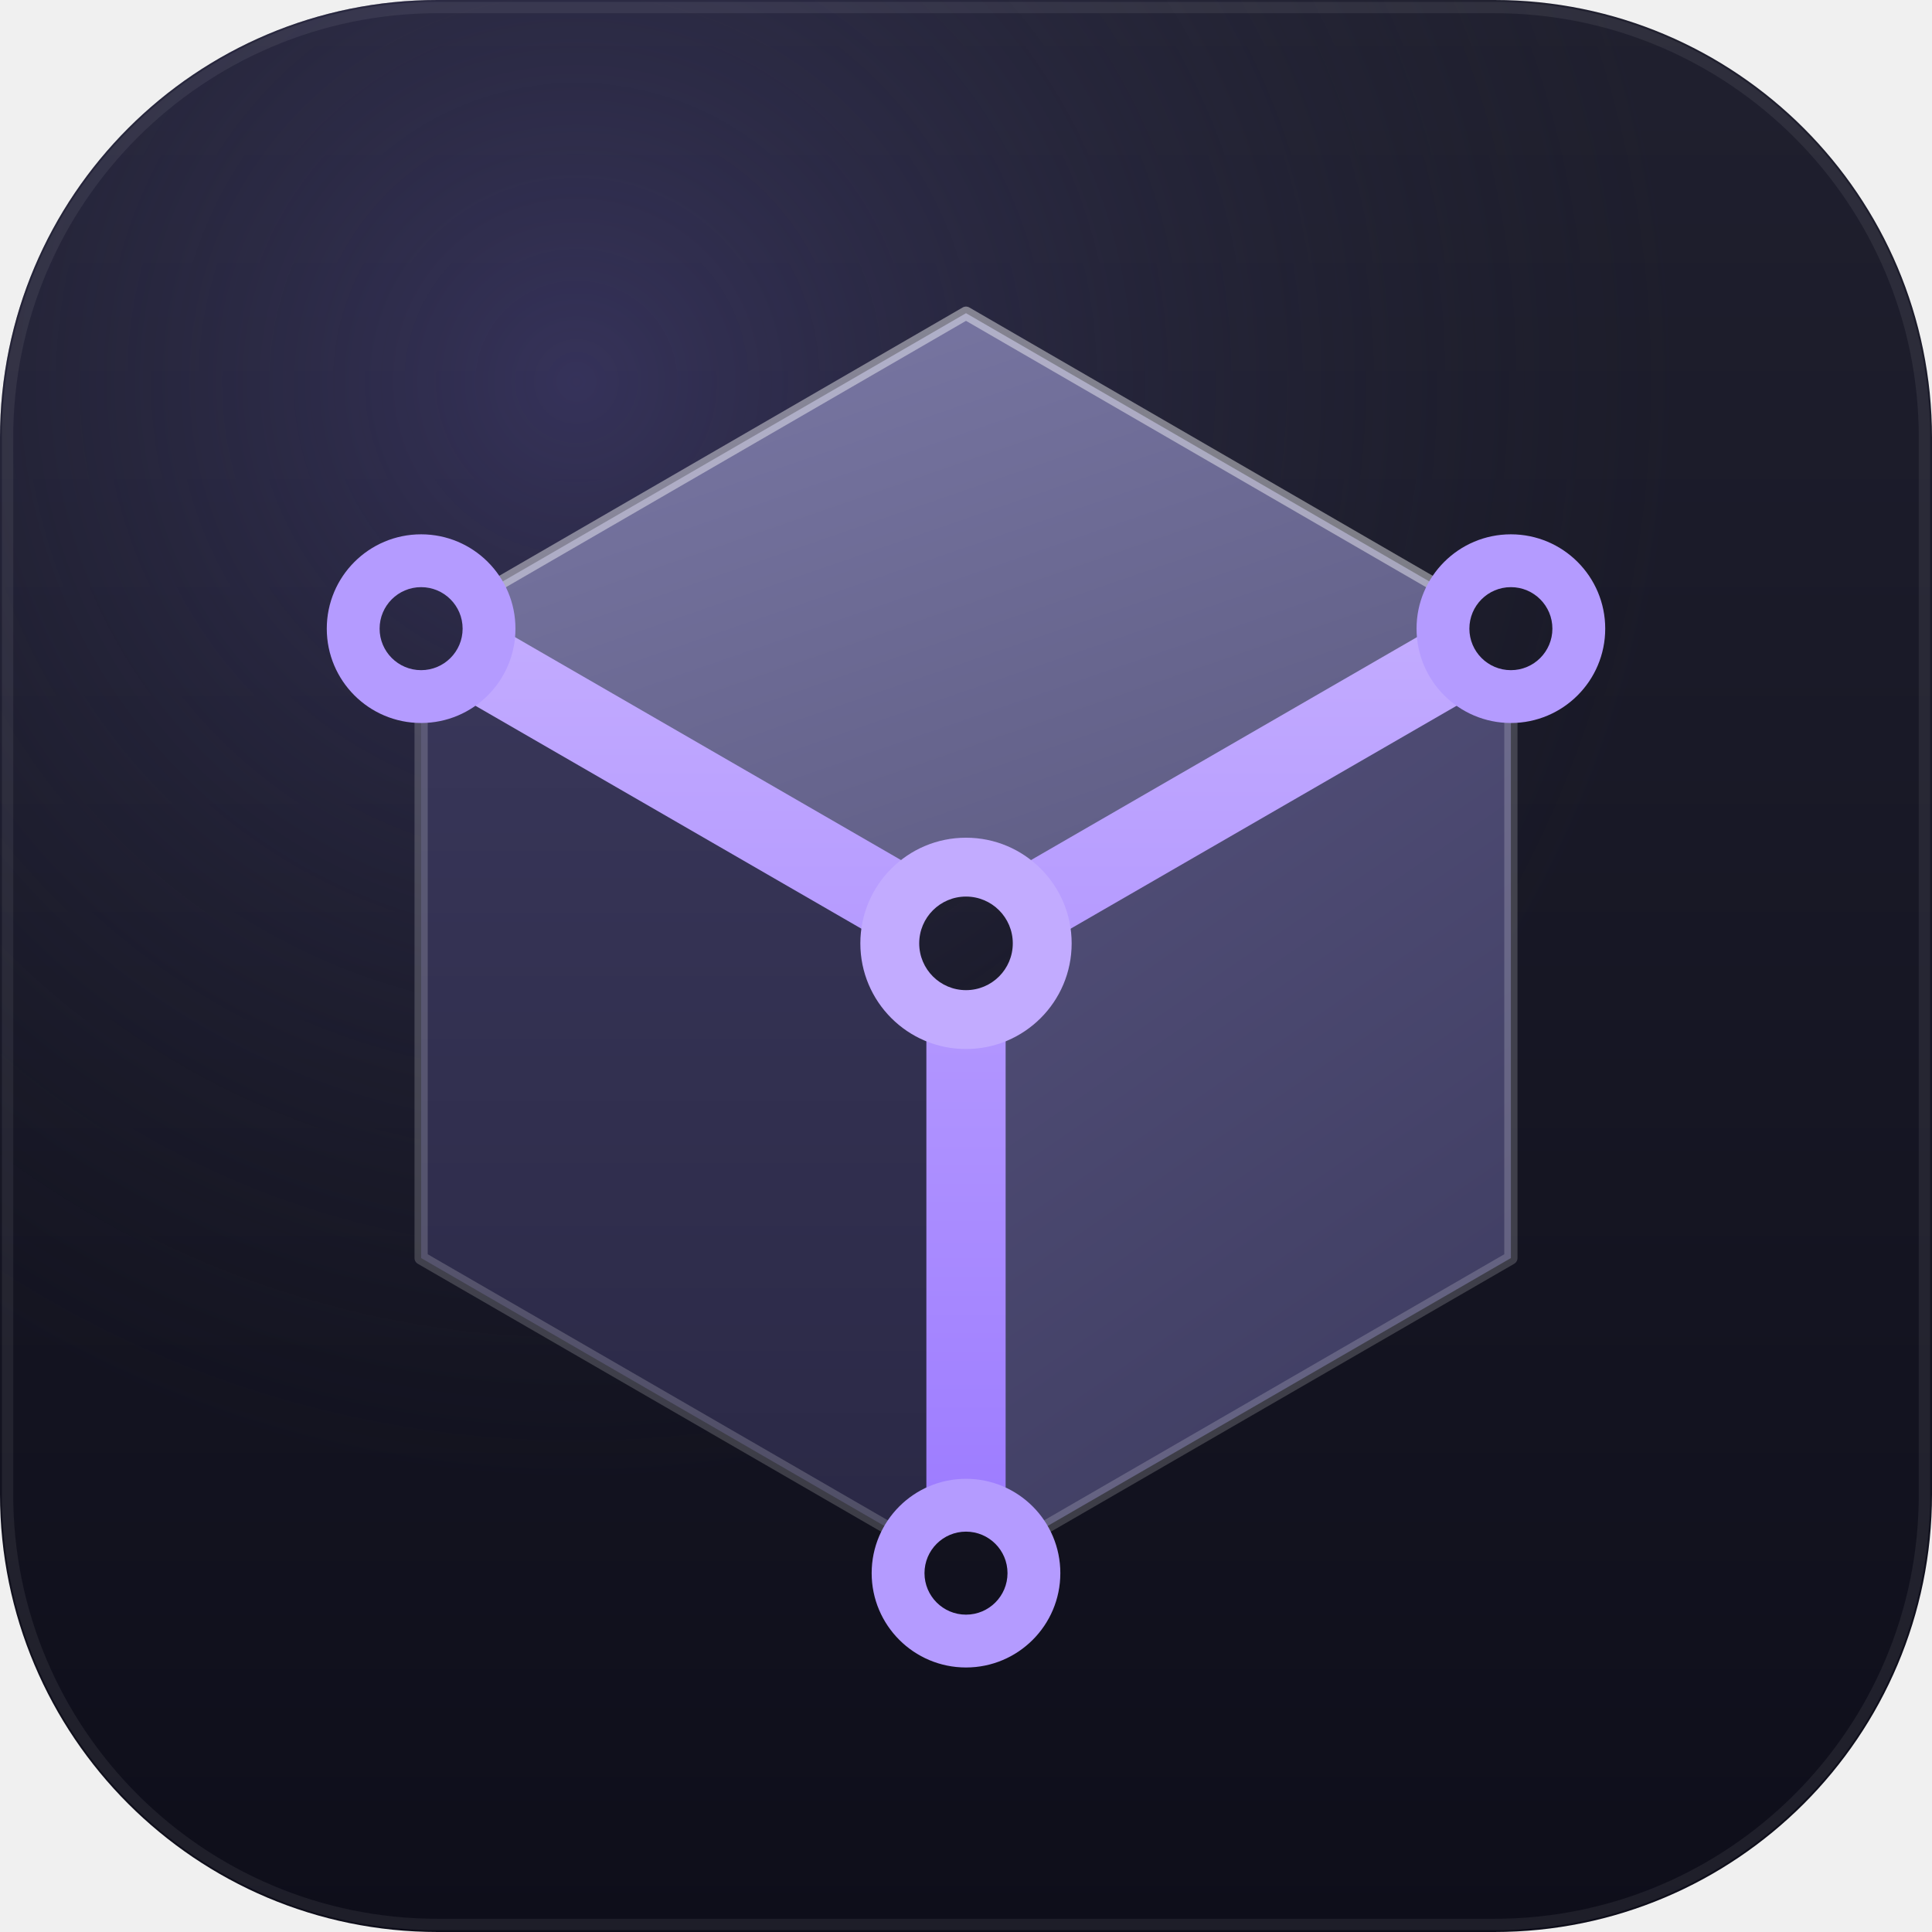
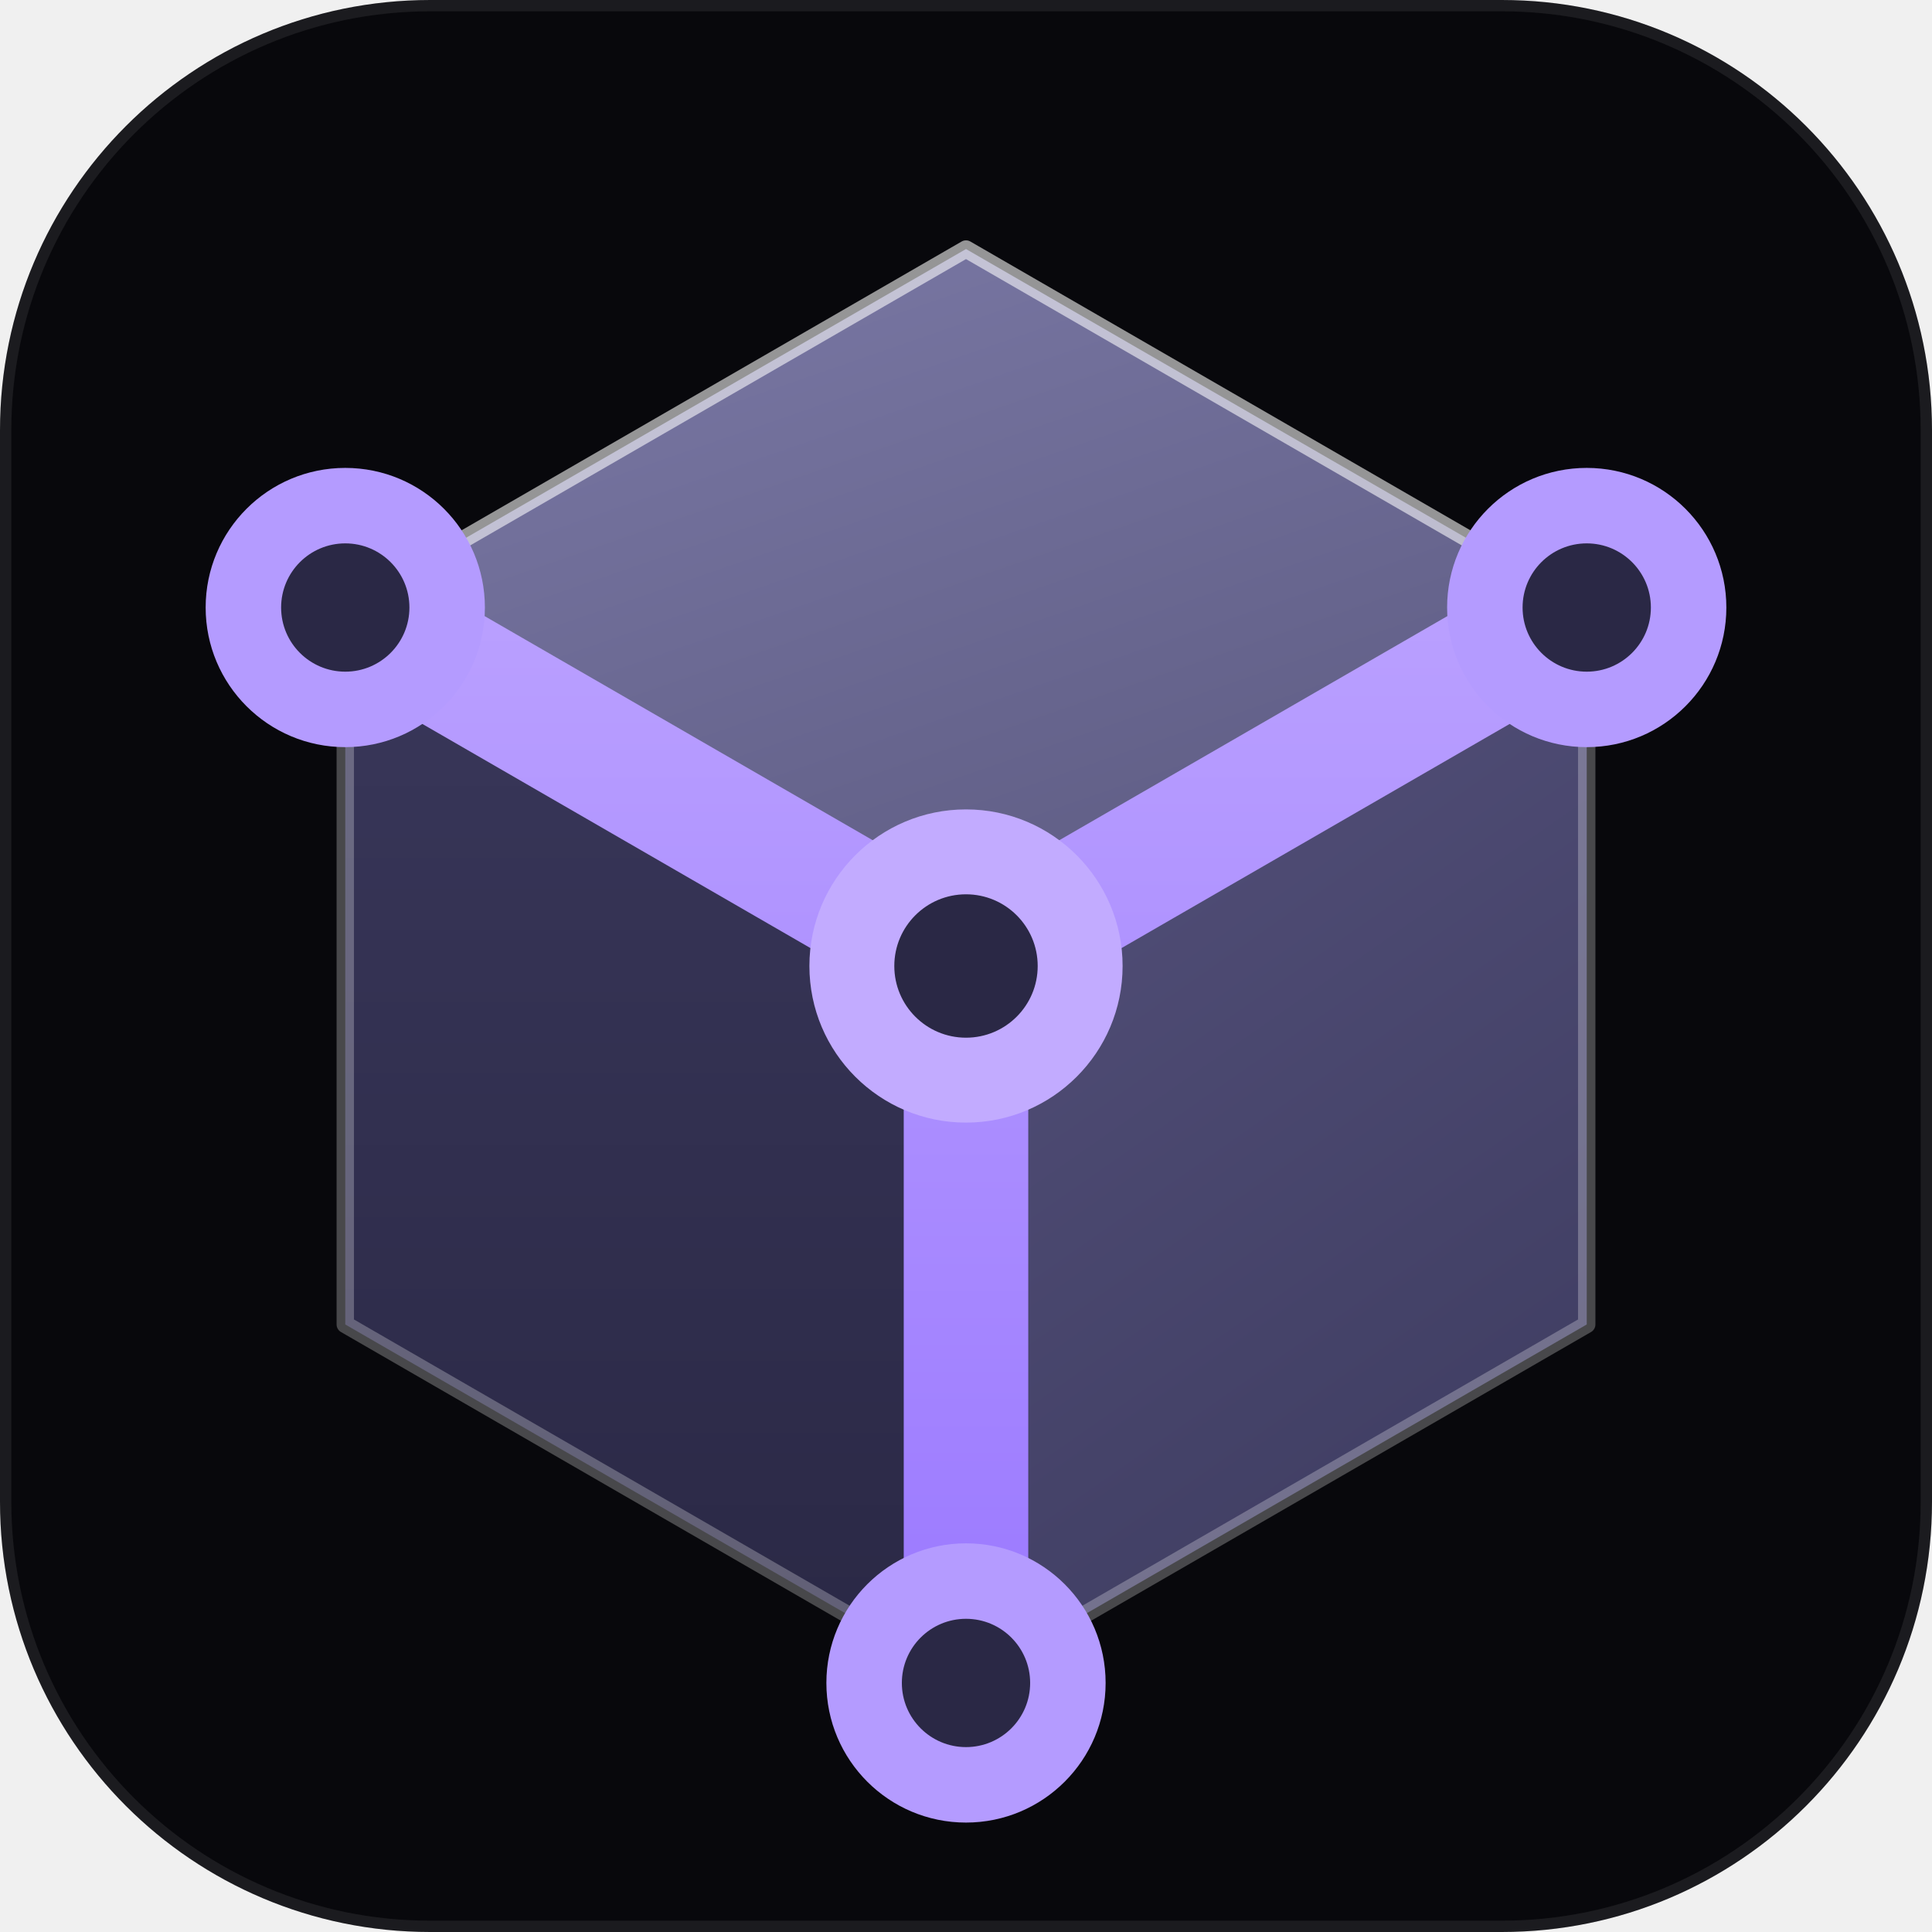
<svg xmlns="http://www.w3.org/2000/svg" width="512" height="512" viewBox="0 0 512 512">
  <defs>
    <linearGradient id="fTop" x1="0.1" y1="0" x2="0.7" y2="1">
      <stop offset="0%" stop-color="#7B79A6" />
      <stop offset="100%" stop-color="#5D5B82" />
    </linearGradient>
    <linearGradient id="fLeft" x1="0" y1="0" x2="0" y2="1">
      <stop offset="0%" stop-color="#39375A" />
      <stop offset="100%" stop-color="#2A2845" />
    </linearGradient>
    <linearGradient id="fRight" x1="0" y1="0" x2="0.4" y2="1">
      <stop offset="0%" stop-color="#55527C" />
      <stop offset="100%" stop-color="#403E63" />
    </linearGradient>
-     <linearGradient id="bg" x1="0" y1="0" x2="0" y2="1">
-       <stop offset="0%" stop-color="#20202F" />
-       <stop offset="100%" stop-color="#0E0E1A" />
-     </linearGradient>
-     <radialGradient id="bgglow" cx="0.30" cy="0.20" r="0.95">
-       <stop offset="0%" stop-color="#4A4480" stop-opacity="0.55" />
-       <stop offset="60%" stop-color="#2A2D3A" stop-opacity="0" />
-     </radialGradient>
-     <linearGradient id="lane" gradientUnits="userSpaceOnUse" x1="256" y1="158" x2="256" y2="420">
+     <linearGradient id="lane" gradientUnits="userSpaceOnUse" x1="256.0" y1="66.0" x2="256.0" y2="446.0">
      <stop offset="0%" stop-color="#C4ADFF" />
      <stop offset="100%" stop-color="#9A78FF" />
    </linearGradient>
  </defs>
-   <rect width="512" height="512" rx="116" fill="url(#bg)" />
-   <rect width="512" height="512" rx="116" fill="url(#bgglow)" />
-   <rect x="2" y="2" width="508" height="508" rx="114" fill="none" stroke="#fff" stroke-opacity="0.07" stroke-width="3" />
-   <mask id="cubeHoles" maskUnits="userSpaceOnUse" x="0" y="0" width="512" height="512">
-     <rect width="512" height="512" fill="#fff" />
-     <circle cx="111.6" cy="166.6" r="11.0" fill="#000" />
-     <circle cx="400.4" cy="166.6" r="11.0" fill="#000" />
-     <circle cx="256.0" cy="416.9" r="11.0" fill="#000" />
-     <circle cx="256.0" cy="250.0" r="12.4" fill="#000" />
-   </mask>
-   <g mask="url(#cubeHoles)">
-     <path d="M256.0,83.0 L400.4,166.6 L256.0,250.0 L111.6,166.6 Z" fill="url(#fTop)" />
-     <path d="M400.4,166.6 L400.4,333.4 L256.0,416.9 L256.0,250.0 Z" fill="url(#fRight)" />
-     <path d="M256.0,250.0 L256.0,416.9 L111.6,333.4 L111.6,166.6 Z" fill="url(#fLeft)" />
-     <path d="M256.0,83.0 L400.4,166.6 L256.0,250.0 L111.6,166.6 Z" fill="none" stroke="#FFFFFF" stroke-opacity="0.30" stroke-width="3.5" stroke-linejoin="round" />
-     <path d="M256.0,83.0 L400.4,166.6 L400.4,333.4 L256.0,416.9 L111.6,333.4 L111.6,166.6 Z" fill="none" stroke="#FFFFFF" stroke-opacity="0.18" stroke-width="3.5" stroke-linejoin="round" />
-     <g fill="none" stroke-width="21" stroke-linecap="round">
-       <path d="M256.0,250.0 L111.6,166.6" stroke="url(#lane)" />
-       <path d="M256.0,250.0 L400.4,166.6" stroke="url(#lane)" />
-       <path d="M256.0,250.0 L256.0,416.9" stroke="url(#lane)" />
+   <rect width="512" height="512" rx="114" fill="#08080C" />
+   <rect x="1.5" y="1.5" width="509" height="509" rx="112.5" fill="none" stroke="#FFFFFF" stroke-opacity="0.08" stroke-width="3" />
+   <g>
+     <path d="M256.0,66.0 L420.5,161.0 L256.0,256.0 L91.5,161.0 Z" fill="url(#fTop)" />
+     <path d="M420.5,161.0 L420.5,351.0 L256.0,446.0 L256.0,256.0 Z" fill="url(#fRight)" />
+     <path d="M91.5,161.0 L256.0,256.0 L256.0,446.0 L91.5,351.0 Z" fill="url(#fLeft)" />
+     <path d="M256.0,66.0 L420.5,161.0 L256.0,256.0 L91.5,161.0 Z" fill="none" stroke="#FFFFFF" stroke-opacity="0.42" stroke-width="4.6" stroke-linejoin="round" />
+     <path d="M256.0,66.0 L420.5,161.0 L420.5,351.0 L256.0,446.0 L91.5,351.0 L91.5,161.0 Z" fill="none" stroke="#FFFFFF" stroke-opacity="0.26" stroke-width="4.6" stroke-linejoin="round" />
+     <g fill="none" stroke-width="33.0" stroke-linecap="round">
+       <path d="M256.0,256.0 L91.5,161.0" stroke="url(#lane)" />
+       <path d="M256.0,256.0 L420.5,161.0" stroke="url(#lane)" />
+       <path d="M256.0,256.0 L256.0,446.0" stroke="url(#lane)" />
    </g>
-     <circle cx="111.6" cy="166.6" r="25" fill="#B49BFF" />
-     <circle cx="400.4" cy="166.6" r="25" fill="#B49BFF" />
-     <circle cx="256.0" cy="416.9" r="25" fill="#B49BFF" />
-     <circle cx="256.0" cy="250.0" r="28" fill="#C2ABFF" />
-     <circle cx="111.6" cy="166.6" r="10" fill="#F3EEFF" />
-     <circle cx="400.4" cy="166.6" r="10" fill="#F3EEFF" />
-     <circle cx="256.0" cy="416.9" r="10" fill="#F3EEFF" />
-     <circle cx="256.0" cy="250.0" r="11.5" fill="#F3EEFF" />
+     <circle cx="91.5" cy="161.0" r="37.0" fill="#B49BFF" />
+     <circle cx="420.5" cy="161.0" r="37.0" fill="#B49BFF" />
+     <circle cx="256.0" cy="446.0" r="37.0" fill="#B49BFF" />
+     <circle cx="256.0" cy="256.0" r="41.5" fill="#C2ABFF" />
+     <circle cx="91.5" cy="161.0" r="17.0" fill="#2A2845" />
+     <circle cx="420.5" cy="161.0" r="17.0" fill="#2A2845" />
+     <circle cx="256.0" cy="446.0" r="17.0" fill="#2A2845" />
+     <circle cx="256.0" cy="256.0" r="19.0" fill="#2A2845" />
  </g>
</svg>
